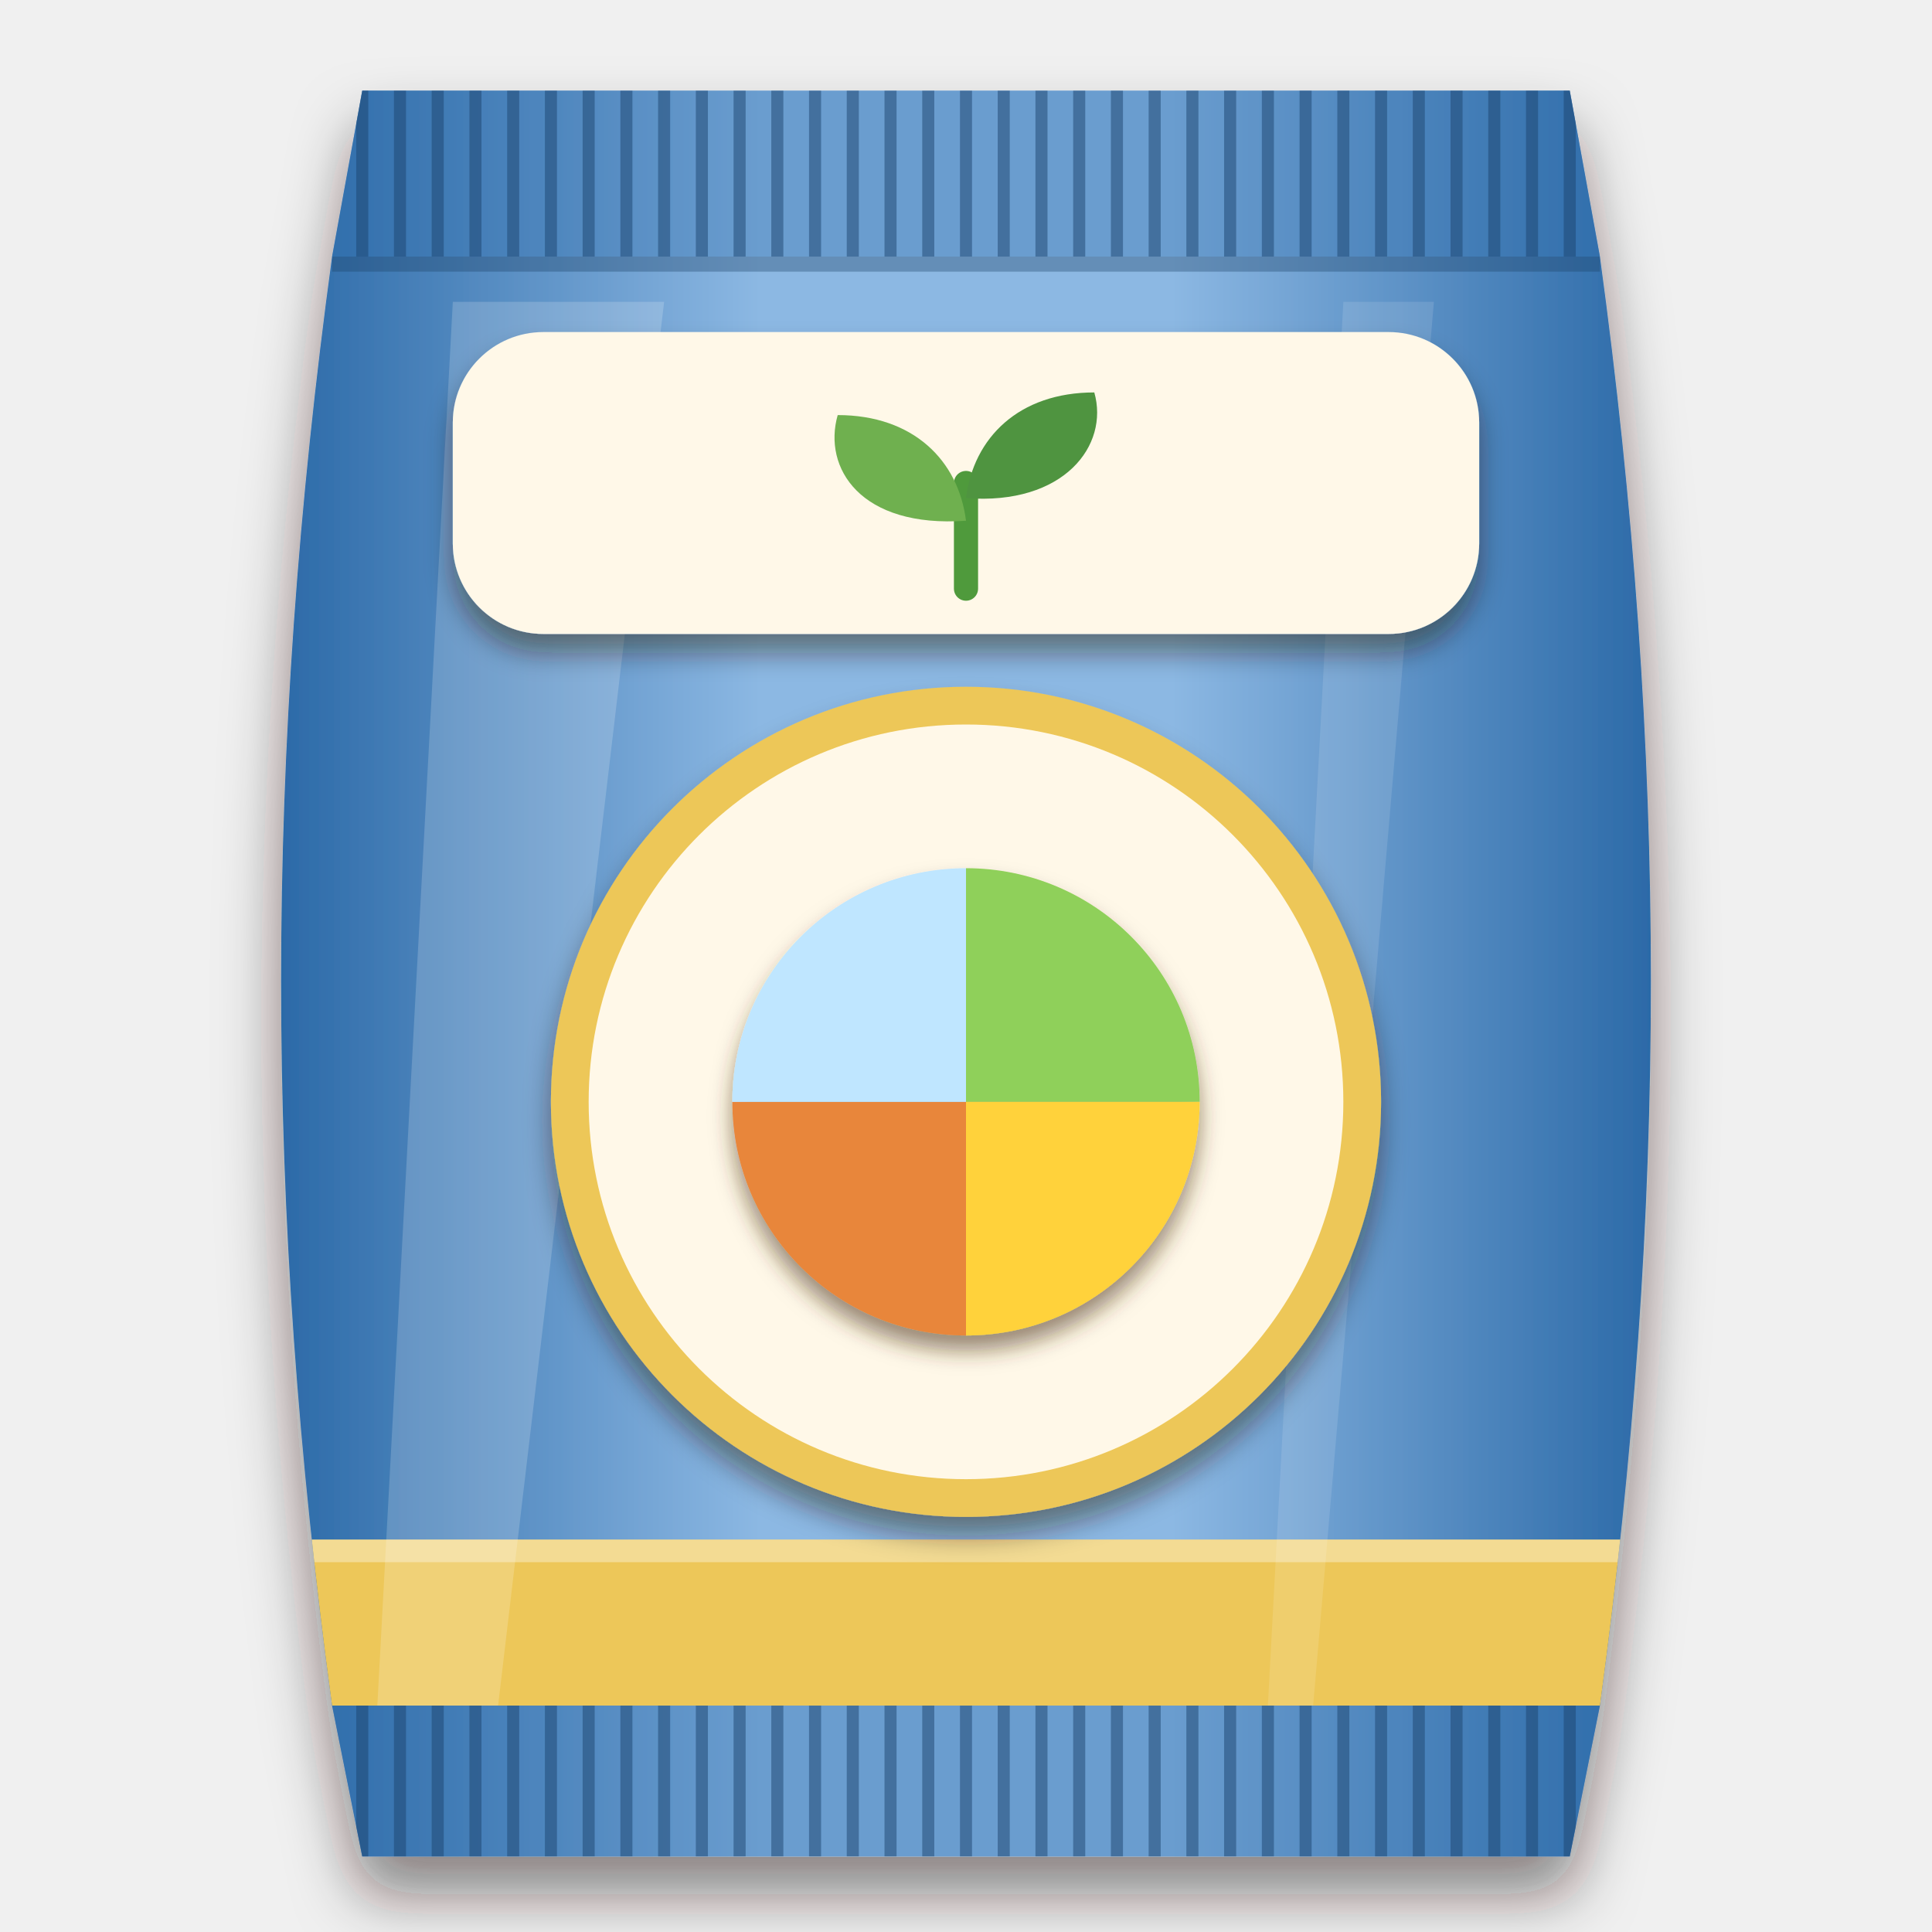
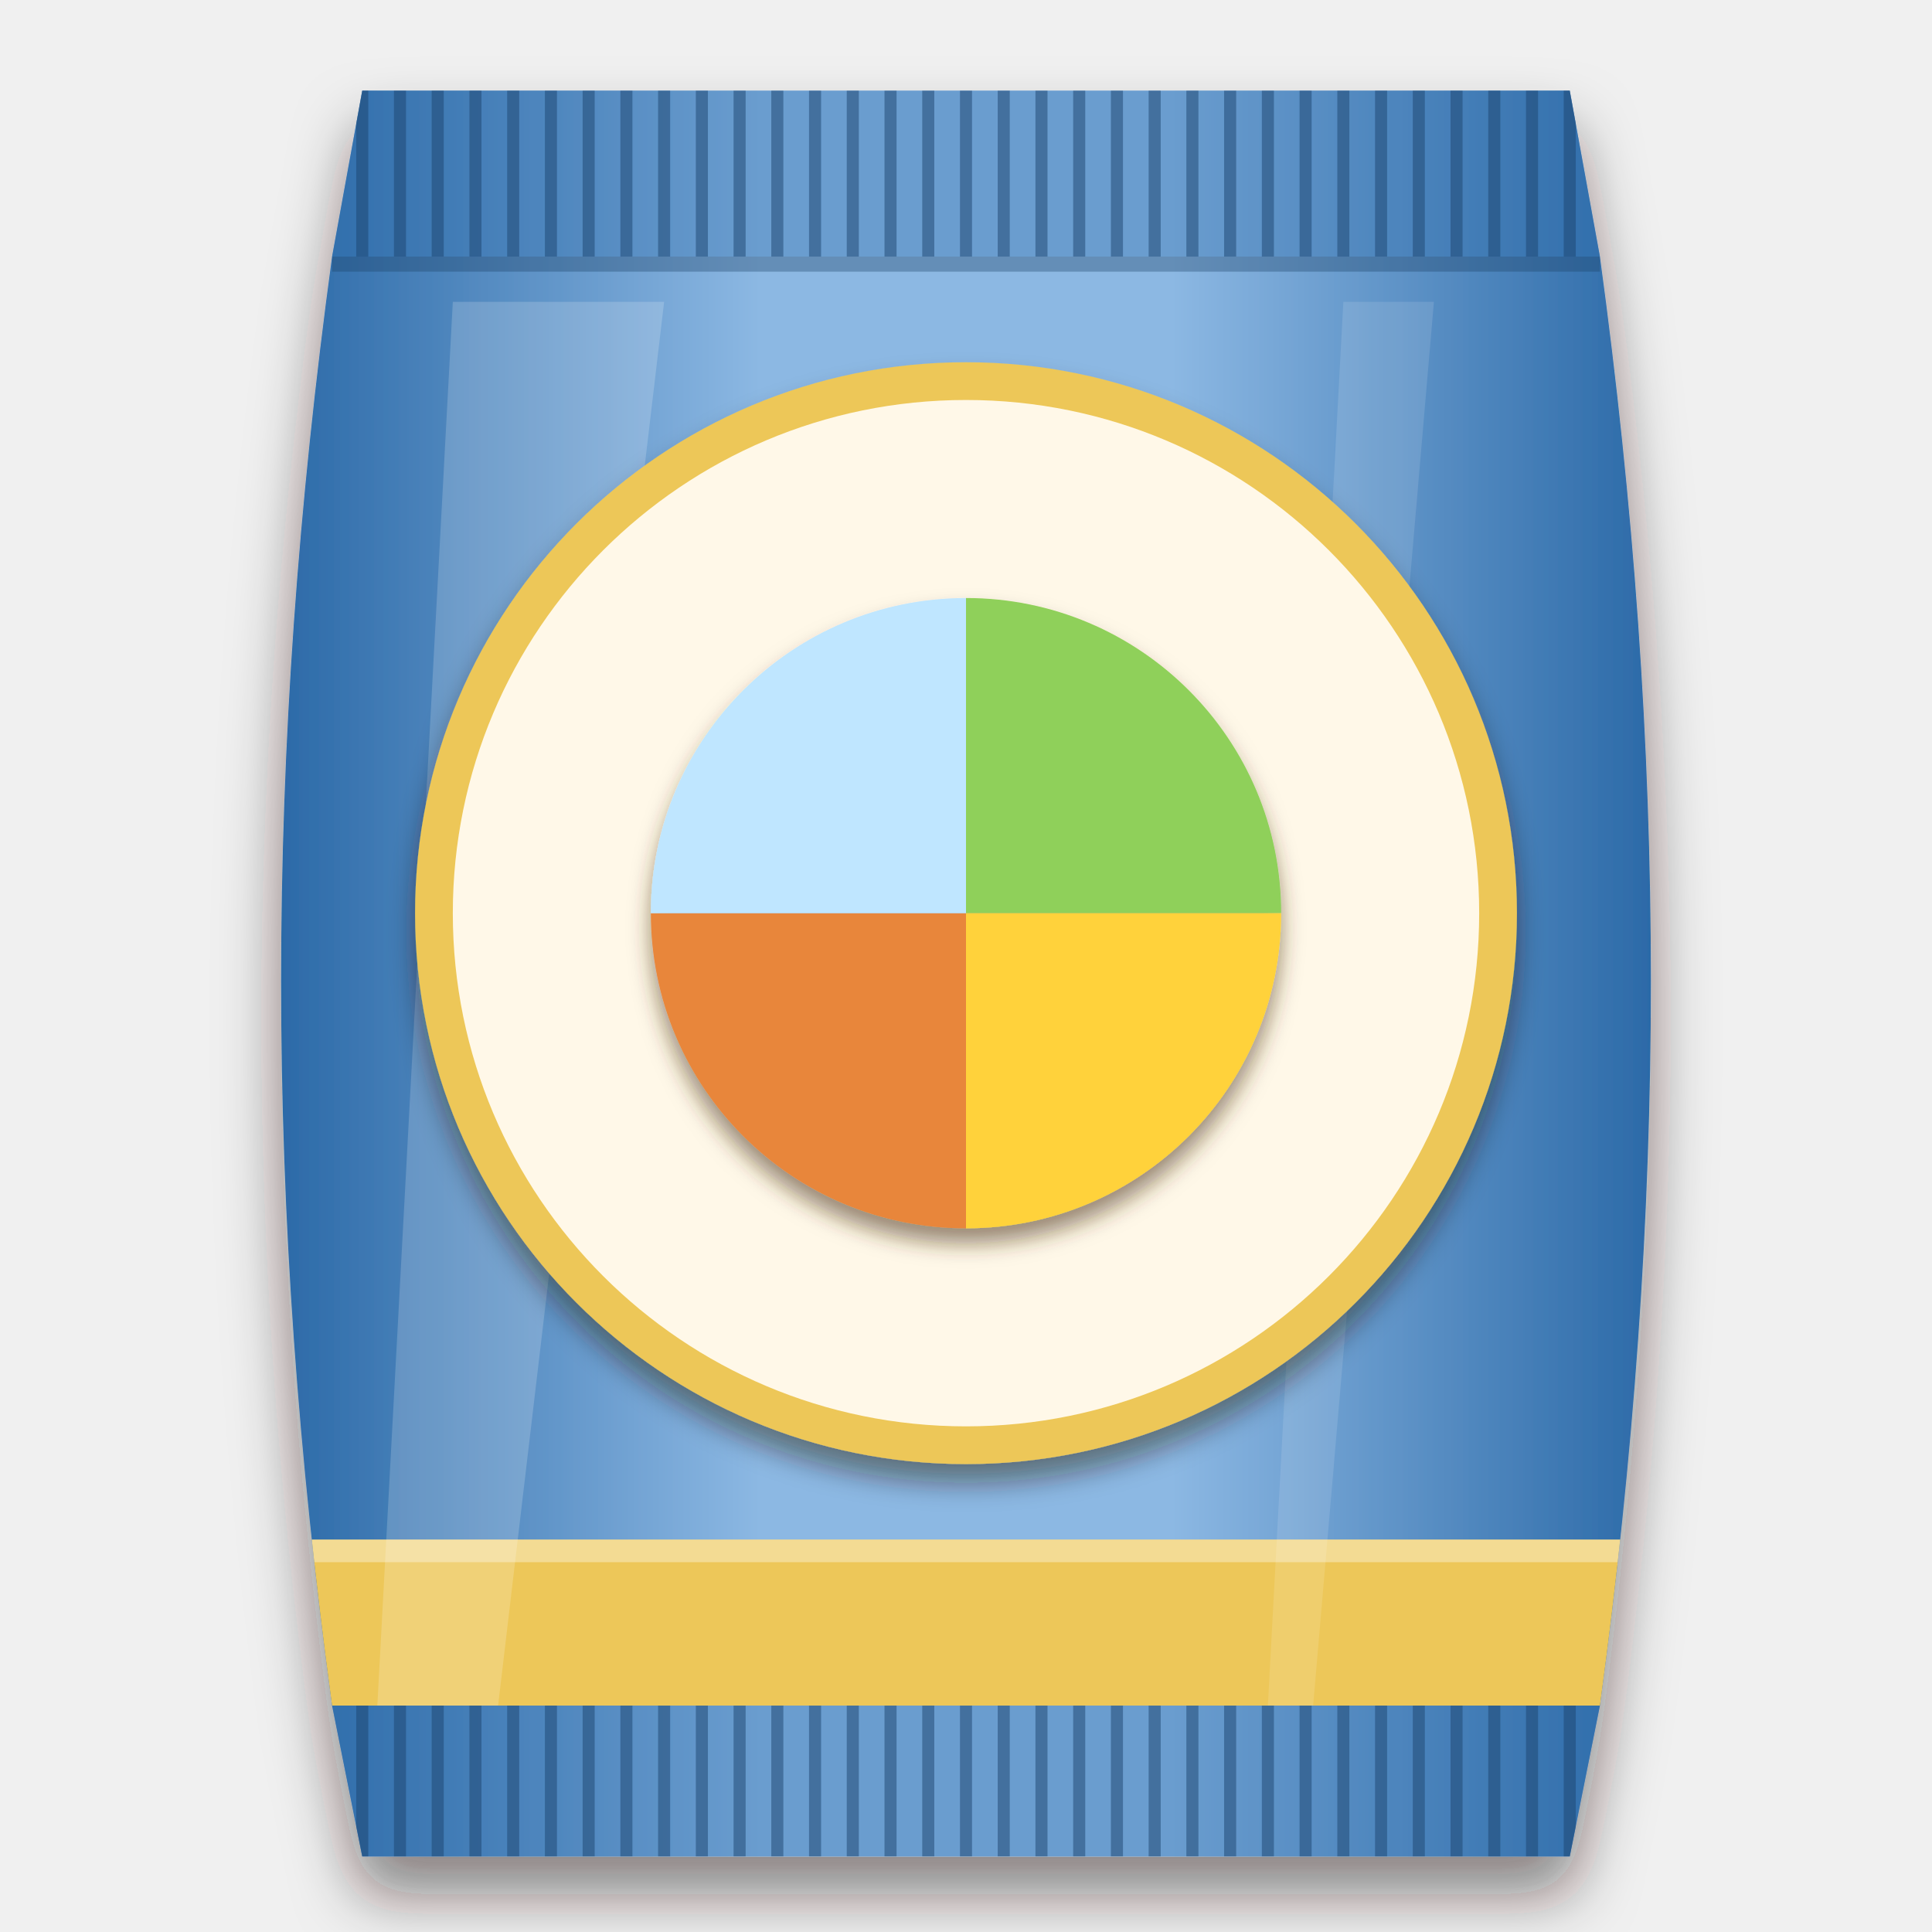
<svg xmlns="http://www.w3.org/2000/svg" viewBox="0 0 256 256" width="256" height="256">
  <defs>
    <clipPath id="bagclip">
      <path d="M48 12 H208 L212 34 C221 100 221 160 212 226 L208 246 H48 L44 226 C35 160 35 100 44 34 Z" />
    </clipPath>
    <linearGradient id="bagfill" x1="0" y1="0" x2="1" y2="0">
      <stop offset="0" stop-color="#2c6aa8" />
      <stop offset="0.35" stop-color="#8cb8e3" />
      <stop offset="0.65" stop-color="#8cb8e3" />
      <stop offset="1" stop-color="#2c6aa8" />
    </linearGradient>
    <filter id="soft" x="-20%" y="-10%" width="140%" height="125%">
      <feDropShadow dx="0" dy="5" stdDeviation="4" flood-color="#1a0f08" flood-opacity="0.5" />
    </filter>
    <filter id="lab" x="-20%" y="-20%" width="140%" height="150%">
      <feDropShadow dx="0" dy="2.5" stdDeviation="1.8" flood-color="#2a1a0c" flood-opacity="0.45" />
    </filter>
    <filter id="ms" x="-20%" y="-20%" width="140%" height="150%">
      <feDropShadow dx="0" dy="2" stdDeviation="1.4" flood-color="#4a2e10" flood-opacity="0.55" />
    </filter>
  </defs>
  <g filter="url(#soft)">
    <path d="M48 12 H208 L212 34 C221 100 221 160 212 226 L208 246 H48 L44 226 C35 160 35 100 44 34 Z" fill="url(#bagfill)" />
  </g>
  <g clip-path="url(#bagclip)">
    <rect x="40" y="12" width="176" height="22" fill="#2c6aa8" opacity="0.35" />
    <path d="M48 12 V34" stroke="#1c446d" stroke-width="1.6" opacity="0.5" />
    <path d="M53 12 V34" stroke="#1c446d" stroke-width="1.6" opacity="0.5" />
    <path d="M58 12 V34" stroke="#1c446d" stroke-width="1.6" opacity="0.5" />
    <path d="M63 12 V34" stroke="#1c446d" stroke-width="1.6" opacity="0.5" />
    <path d="M68 12 V34" stroke="#1c446d" stroke-width="1.6" opacity="0.5" />
    <path d="M73 12 V34" stroke="#1c446d" stroke-width="1.6" opacity="0.5" />
    <path d="M78 12 V34" stroke="#1c446d" stroke-width="1.6" opacity="0.5" />
    <path d="M83 12 V34" stroke="#1c446d" stroke-width="1.6" opacity="0.5" />
    <path d="M88 12 V34" stroke="#1c446d" stroke-width="1.6" opacity="0.5" />
    <path d="M93 12 V34" stroke="#1c446d" stroke-width="1.6" opacity="0.5" />
    <path d="M98 12 V34" stroke="#1c446d" stroke-width="1.6" opacity="0.5" />
    <path d="M103 12 V34" stroke="#1c446d" stroke-width="1.6" opacity="0.5" />
    <path d="M108 12 V34" stroke="#1c446d" stroke-width="1.6" opacity="0.5" />
    <path d="M113 12 V34" stroke="#1c446d" stroke-width="1.6" opacity="0.5" />
    <path d="M118 12 V34" stroke="#1c446d" stroke-width="1.6" opacity="0.5" />
    <path d="M123 12 V34" stroke="#1c446d" stroke-width="1.6" opacity="0.5" />
    <path d="M128 12 V34" stroke="#1c446d" stroke-width="1.6" opacity="0.5" />
    <path d="M133 12 V34" stroke="#1c446d" stroke-width="1.6" opacity="0.5" />
    <path d="M138 12 V34" stroke="#1c446d" stroke-width="1.6" opacity="0.5" />
    <path d="M143 12 V34" stroke="#1c446d" stroke-width="1.6" opacity="0.5" />
    <path d="M148 12 V34" stroke="#1c446d" stroke-width="1.6" opacity="0.5" />
    <path d="M153 12 V34" stroke="#1c446d" stroke-width="1.6" opacity="0.5" />
    <path d="M158 12 V34" stroke="#1c446d" stroke-width="1.6" opacity="0.5" />
    <path d="M163 12 V34" stroke="#1c446d" stroke-width="1.6" opacity="0.5" />
    <path d="M168 12 V34" stroke="#1c446d" stroke-width="1.6" opacity="0.5" />
    <path d="M173 12 V34" stroke="#1c446d" stroke-width="1.6" opacity="0.5" />
    <path d="M178 12 V34" stroke="#1c446d" stroke-width="1.6" opacity="0.5" />
    <path d="M183 12 V34" stroke="#1c446d" stroke-width="1.6" opacity="0.5" />
    <path d="M188 12 V34" stroke="#1c446d" stroke-width="1.6" opacity="0.5" />
    <path d="M193 12 V34" stroke="#1c446d" stroke-width="1.6" opacity="0.5" />
    <path d="M198 12 V34" stroke="#1c446d" stroke-width="1.6" opacity="0.5" />
    <path d="M203 12 V34" stroke="#1c446d" stroke-width="1.6" opacity="0.5" />
    <path d="M208 12 V34" stroke="#1c446d" stroke-width="1.6" opacity="0.5" />
    <rect x="40" y="226" width="176" height="20" fill="#2c6aa8" opacity="0.35" />
    <path d="M48 226 V246" stroke="#1c446d" stroke-width="1.6" opacity="0.5" />
    <path d="M53 226 V246" stroke="#1c446d" stroke-width="1.6" opacity="0.5" />
    <path d="M58 226 V246" stroke="#1c446d" stroke-width="1.6" opacity="0.5" />
    <path d="M63 226 V246" stroke="#1c446d" stroke-width="1.6" opacity="0.5" />
    <path d="M68 226 V246" stroke="#1c446d" stroke-width="1.6" opacity="0.5" />
    <path d="M73 226 V246" stroke="#1c446d" stroke-width="1.6" opacity="0.5" />
    <path d="M78 226 V246" stroke="#1c446d" stroke-width="1.6" opacity="0.5" />
    <path d="M83 226 V246" stroke="#1c446d" stroke-width="1.6" opacity="0.5" />
    <path d="M88 226 V246" stroke="#1c446d" stroke-width="1.6" opacity="0.5" />
    <path d="M93 226 V246" stroke="#1c446d" stroke-width="1.6" opacity="0.5" />
    <path d="M98 226 V246" stroke="#1c446d" stroke-width="1.6" opacity="0.5" />
    <path d="M103 226 V246" stroke="#1c446d" stroke-width="1.6" opacity="0.5" />
    <path d="M108 226 V246" stroke="#1c446d" stroke-width="1.6" opacity="0.5" />
    <path d="M113 226 V246" stroke="#1c446d" stroke-width="1.6" opacity="0.5" />
    <path d="M118 226 V246" stroke="#1c446d" stroke-width="1.6" opacity="0.5" />
    <path d="M123 226 V246" stroke="#1c446d" stroke-width="1.6" opacity="0.5" />
    <path d="M128 226 V246" stroke="#1c446d" stroke-width="1.6" opacity="0.5" />
    <path d="M133 226 V246" stroke="#1c446d" stroke-width="1.6" opacity="0.5" />
    <path d="M138 226 V246" stroke="#1c446d" stroke-width="1.6" opacity="0.5" />
    <path d="M143 226 V246" stroke="#1c446d" stroke-width="1.6" opacity="0.5" />
    <path d="M148 226 V246" stroke="#1c446d" stroke-width="1.6" opacity="0.5" />
    <path d="M153 226 V246" stroke="#1c446d" stroke-width="1.6" opacity="0.5" />
    <path d="M158 226 V246" stroke="#1c446d" stroke-width="1.6" opacity="0.5" />
    <path d="M163 226 V246" stroke="#1c446d" stroke-width="1.6" opacity="0.5" />
    <path d="M168 226 V246" stroke="#1c446d" stroke-width="1.6" opacity="0.5" />
    <path d="M173 226 V246" stroke="#1c446d" stroke-width="1.6" opacity="0.5" />
    <path d="M178 226 V246" stroke="#1c446d" stroke-width="1.6" opacity="0.5" />
    <path d="M183 226 V246" stroke="#1c446d" stroke-width="1.6" opacity="0.5" />
    <path d="M188 226 V246" stroke="#1c446d" stroke-width="1.6" opacity="0.5" />
    <path d="M193 226 V246" stroke="#1c446d" stroke-width="1.6" opacity="0.5" />
    <path d="M198 226 V246" stroke="#1c446d" stroke-width="1.6" opacity="0.5" />
    <path d="M203 226 V246" stroke="#1c446d" stroke-width="1.6" opacity="0.5" />
    <path d="M208 226 V246" stroke="#1c446d" stroke-width="1.6" opacity="0.5" />
    <path d="M44 35 H212" stroke="#1a3f64" stroke-width="2" opacity="0.35" />
    <path d="M44 225 H212" stroke="#1a3f64" stroke-width="2" opacity="0.35" />
    <rect x="40" y="204" width="176" height="22" fill="#edc759" />
    <rect x="40" y="204" width="176" height="3" fill="#ffffff" opacity="0.35" />
    <path d="M60 40 L88 40 L66 226 L50 226 Z" fill="#ffffff" opacity="0.18" />
    <path d="M178 40 L190 40 L174 226 L168 226 Z" fill="#ffffff" opacity="0.12" />
  </g>
  <g filter="url(#lab)">
-     <rect x="60" y="44" width="136" height="40" rx="12" fill="#fff8e8" />
-   </g>
-   <g transform="translate(128 66)">
-     <path d="M0 12 V-2" stroke="#4f9a3c" stroke-width="3.2" stroke-linecap="round" fill="none" />
-     <path d="M0 3 C-14 4 -19 -4 -17 -11 C-7 -11 -1 -5 0 3 Z" fill="#6fb04f" />
-     <path d="M0 0 C13 1 19 -7 17 -14 C7 -14 1 -8 0 0 Z" fill="#4f9440" />
-   </g>
-   <g filter="url(#lab)">
    <g fill="#edc759">
-       <circle cx="128" cy="146" r="55" />
+       <circle cx="128" cy="121" r="73" />
    </g>
  </g>
  <g fill="#fff8e8">
-     <circle cx="128" cy="146" r="50" />
+     <circle cx="128" cy="121" r="68" />
  </g>
  <g filter="url(#ms)">
-     <g transform="translate(85 106.44) scale(0.86)">
+     <g transform="translate(70 67.64) scale(1.16)">
      <path d="M50 46 L50 10 A36 36 0 0 1 86 46 Z" fill="#8fd05a" />
      <path d="M50 46 L86 46 A36 36 0 0 1 50 82 Z" fill="#ffd23a" />
      <path d="M50 46 L50 82 A36 36 0 0 1 14 46 Z" fill="#e8863a" />
      <path d="M50 46 L14 46 A36 36 0 0 1 50 10 Z" fill="#bfe6ff" />
    </g>
  </g>
</svg>
